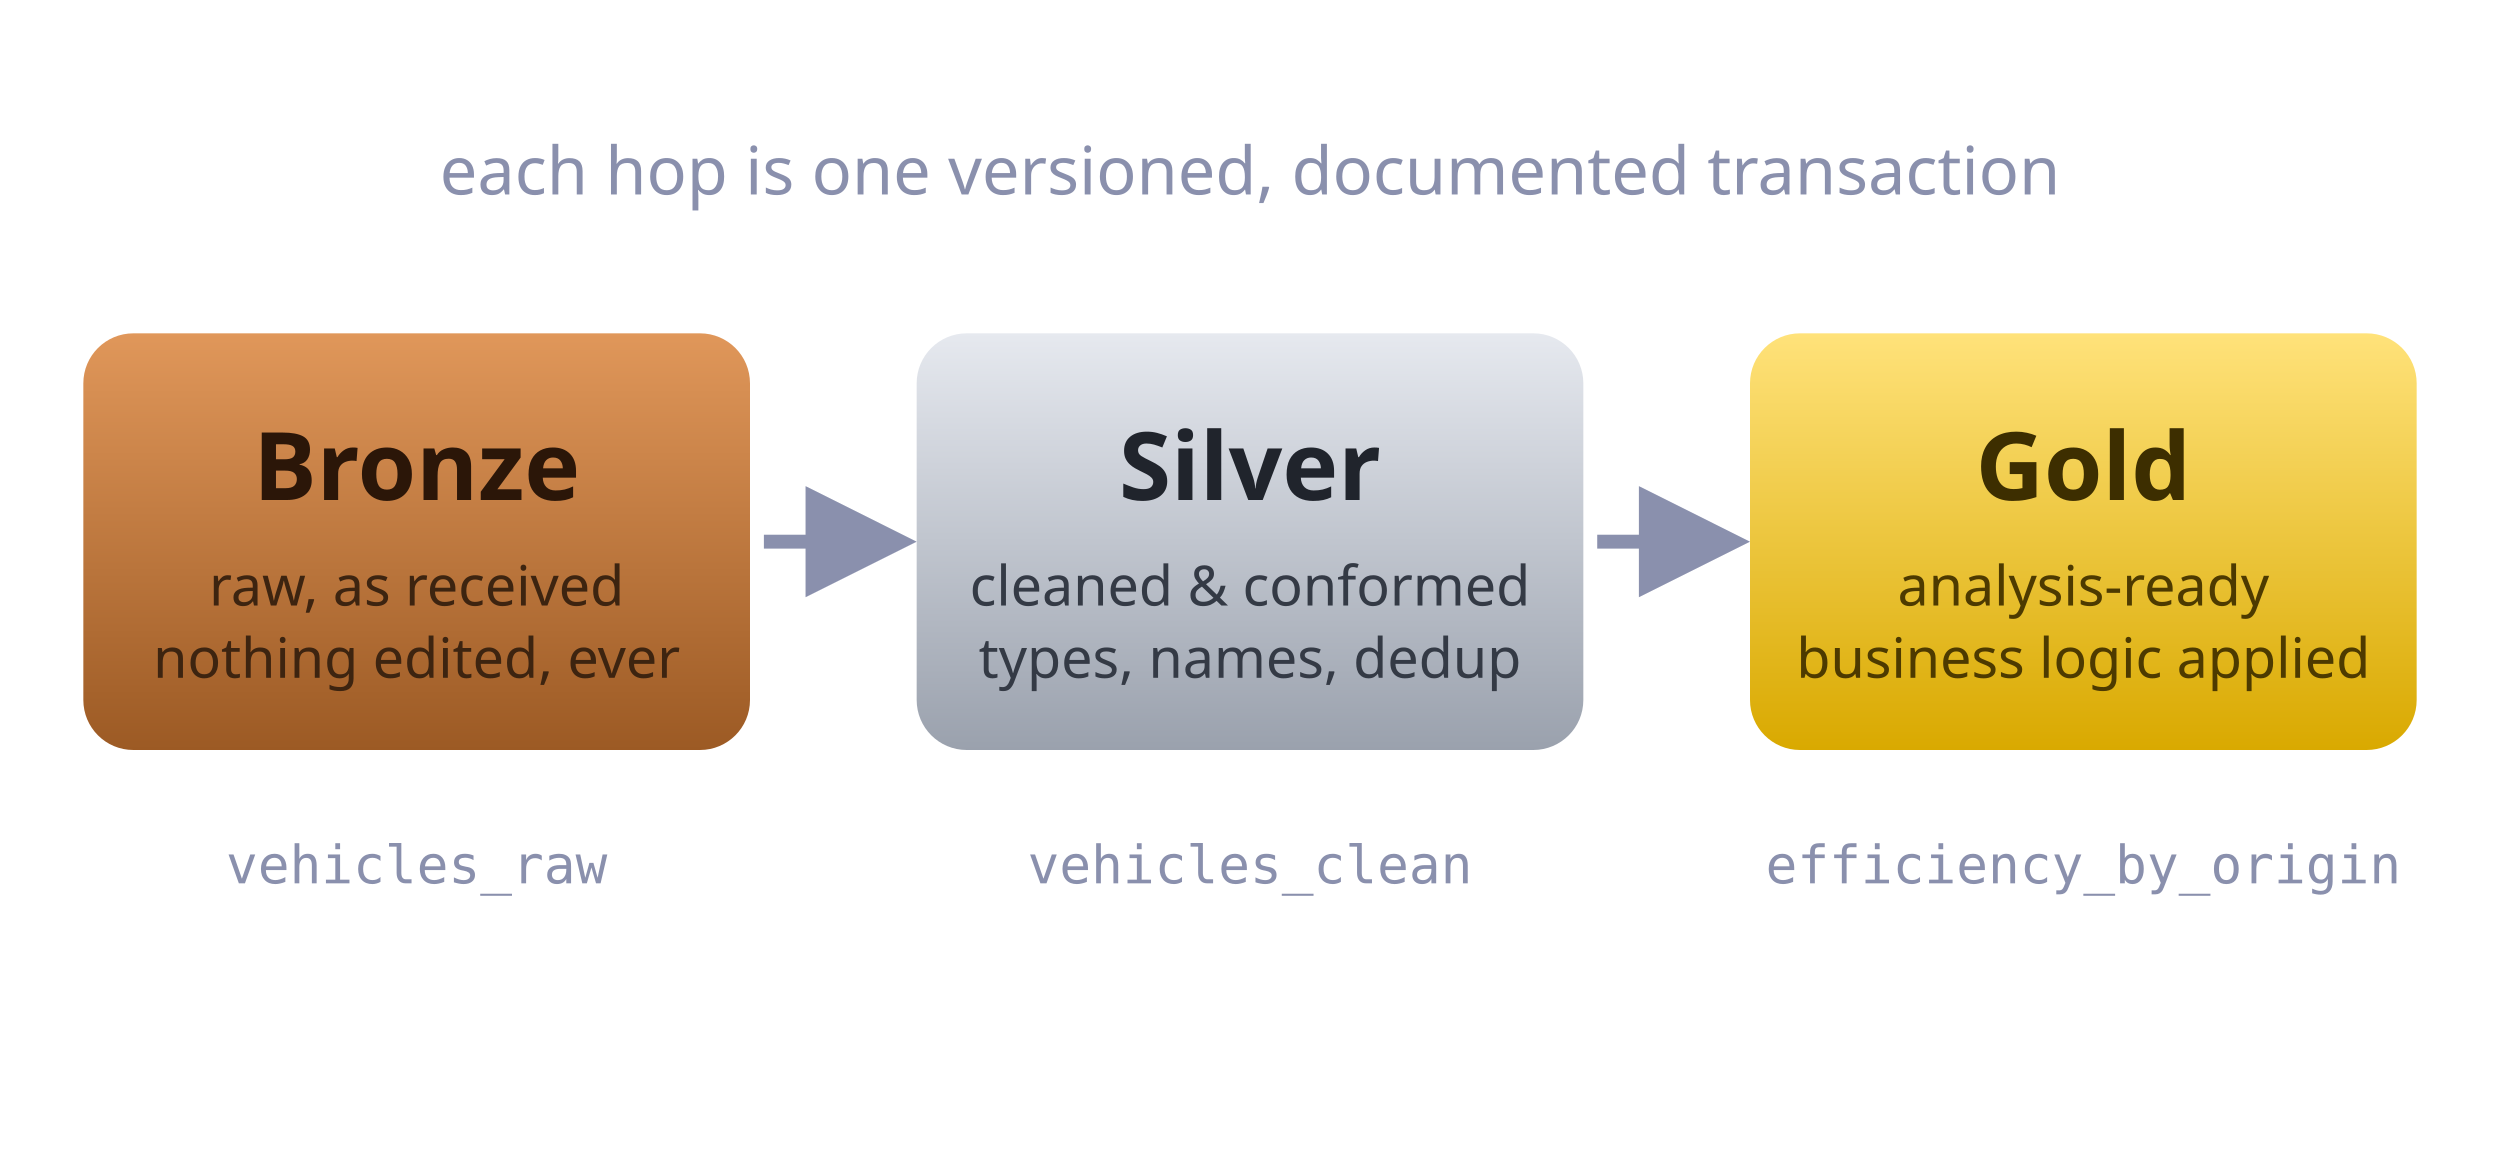
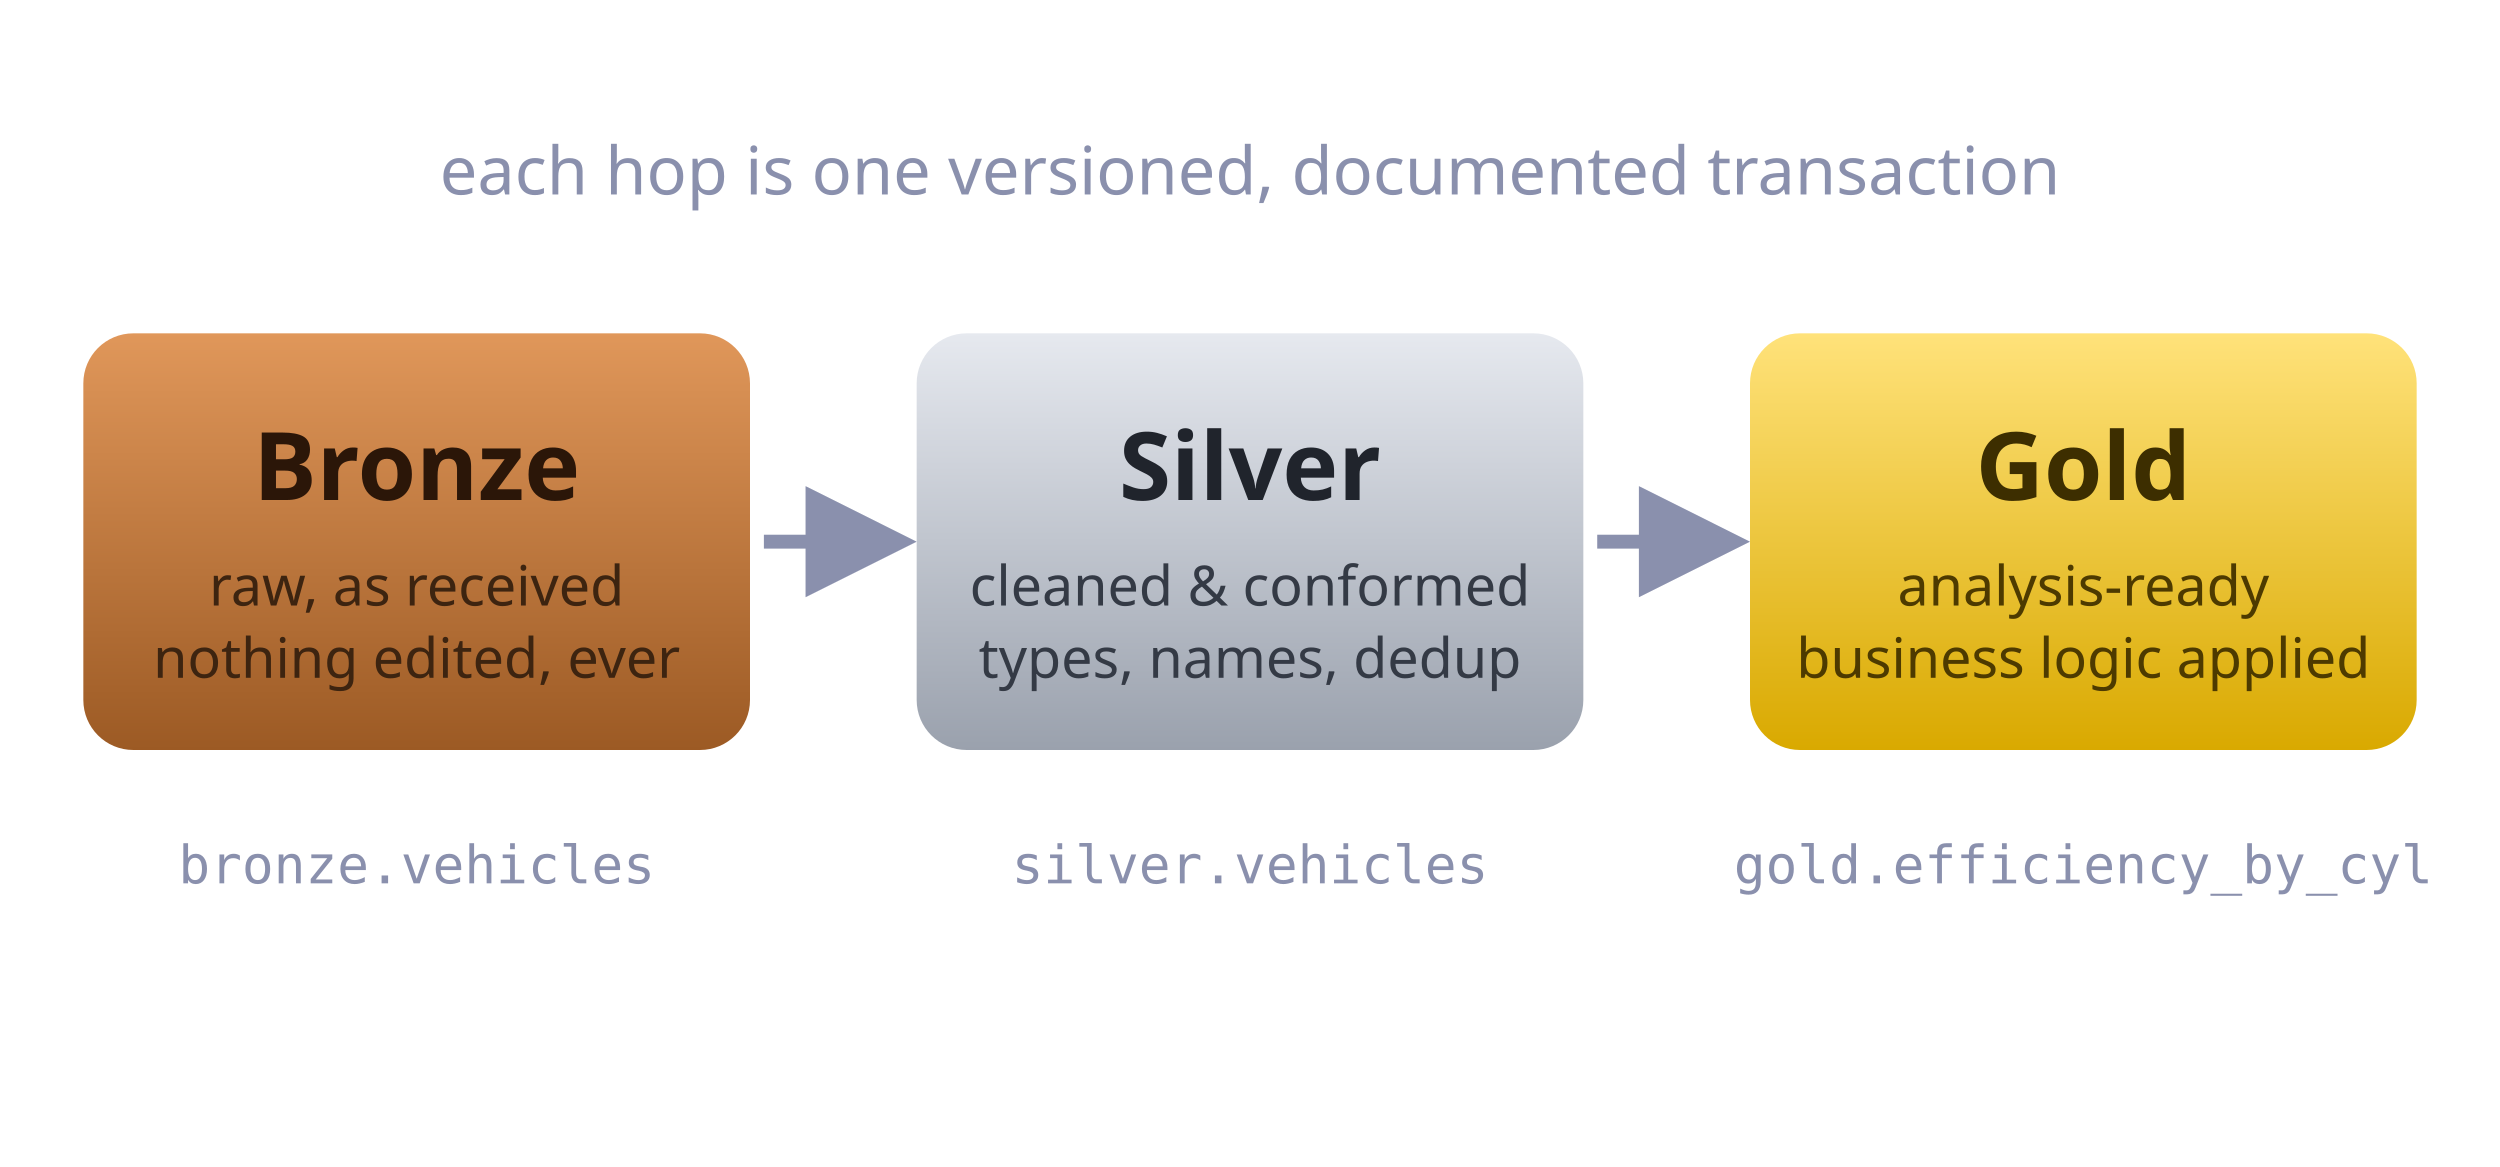
<svg xmlns="http://www.w3.org/2000/svg" viewBox="0 0 900 420" role="img" aria-label="Medallion architecture: bronze, silver, gold layers">
  <defs>
    <linearGradient id="bronze" x1="0" y1="0" x2="0" y2="1">
      <stop offset="0" stop-color="#e0975a" />
      <stop offset="1" stop-color="#9c5a24" />
    </linearGradient>
    <linearGradient id="silverg" x1="0" y1="0" x2="0" y2="1">
      <stop offset="0" stop-color="#e6e9ef" />
      <stop offset="1" stop-color="#9aa1ad" />
    </linearGradient>
    <linearGradient id="goldg" x1="0" y1="0" x2="0" y2="1">
      <stop offset="0" stop-color="#ffe27a" />
      <stop offset="1" stop-color="#d9a900" />
    </linearGradient>
    <marker id="arr" viewBox="0 0 10 10" refX="8" refY="5" markerWidth="8" markerHeight="8" orient="auto-start-reverse">
      <path d="M0 0 L10 5 L0 10 z" fill="#8a90ad" />
    </marker>
  </defs>
  <g font-family="'Atkinson Hyperlegible',sans-serif" text-anchor="middle">
    <rect x="30" y="120" width="240" height="150" rx="18" fill="url(#bronze)" />
    <text x="150" y="180" font-size="34" font-weight="700" fill="#2b1608">Bronze</text>
    <text x="150" y="218" font-size="20" fill="#3d2410">raw, as received</text>
    <text x="150" y="244" font-size="20" fill="#3d2410">nothing edited, ever</text>
-     <text x="150" y="318" font-size="19" fill="#8a90ad" font-family="'Fira Code',monospace">vehicles_raw</text>
+     <text x="150" y="318" font-size="19" fill="#8a90ad" font-family="'Fira Code',monospace">bronze.vehicles</text>
    <rect x="330" y="120" width="240" height="150" rx="18" fill="url(#silverg)" />
    <text x="450" y="180" font-size="34" font-weight="700" fill="#20242c">Silver</text>
    <text x="450" y="218" font-size="20" fill="#343a45">cleaned &amp; conformed</text>
    <text x="450" y="244" font-size="20" fill="#343a45">types, names, dedup</text>
-     <text x="450" y="318" font-size="19" fill="#8a90ad" font-family="'Fira Code',monospace">vehicles_clean</text>
+     <text x="450" y="318" font-size="19" fill="#8a90ad" font-family="'Fira Code',monospace">silver.vehicles</text>
    <rect x="630" y="120" width="240" height="150" rx="18" fill="url(#goldg)" />
    <text x="750" y="180" font-size="34" font-weight="700" fill="#3d2e00">Gold</text>
    <text x="750" y="218" font-size="20" fill="#4d3a00">analysis-ready</text>
    <text x="750" y="244" font-size="20" fill="#4d3a00">business logic applied</text>
-     <text x="750" y="318" font-size="19" fill="#8a90ad" font-family="'Fira Code',monospace">efficiency_by_origin</text>
+     <text x="750" y="318" font-size="19" fill="#8a90ad" font-family="'Fira Code',monospace">gold.efficiency_by_cyl</text>
    <path d="M275 195 L322 195" stroke="#8a90ad" stroke-width="5" marker-end="url(#arr)" />
    <path d="M575 195 L622 195" stroke="#8a90ad" stroke-width="5" marker-end="url(#arr)" />
    <text x="450" y="70" font-size="24" fill="#8a90ad">each hop is one versioned, documented transaction</text>
  </g>
</svg>
